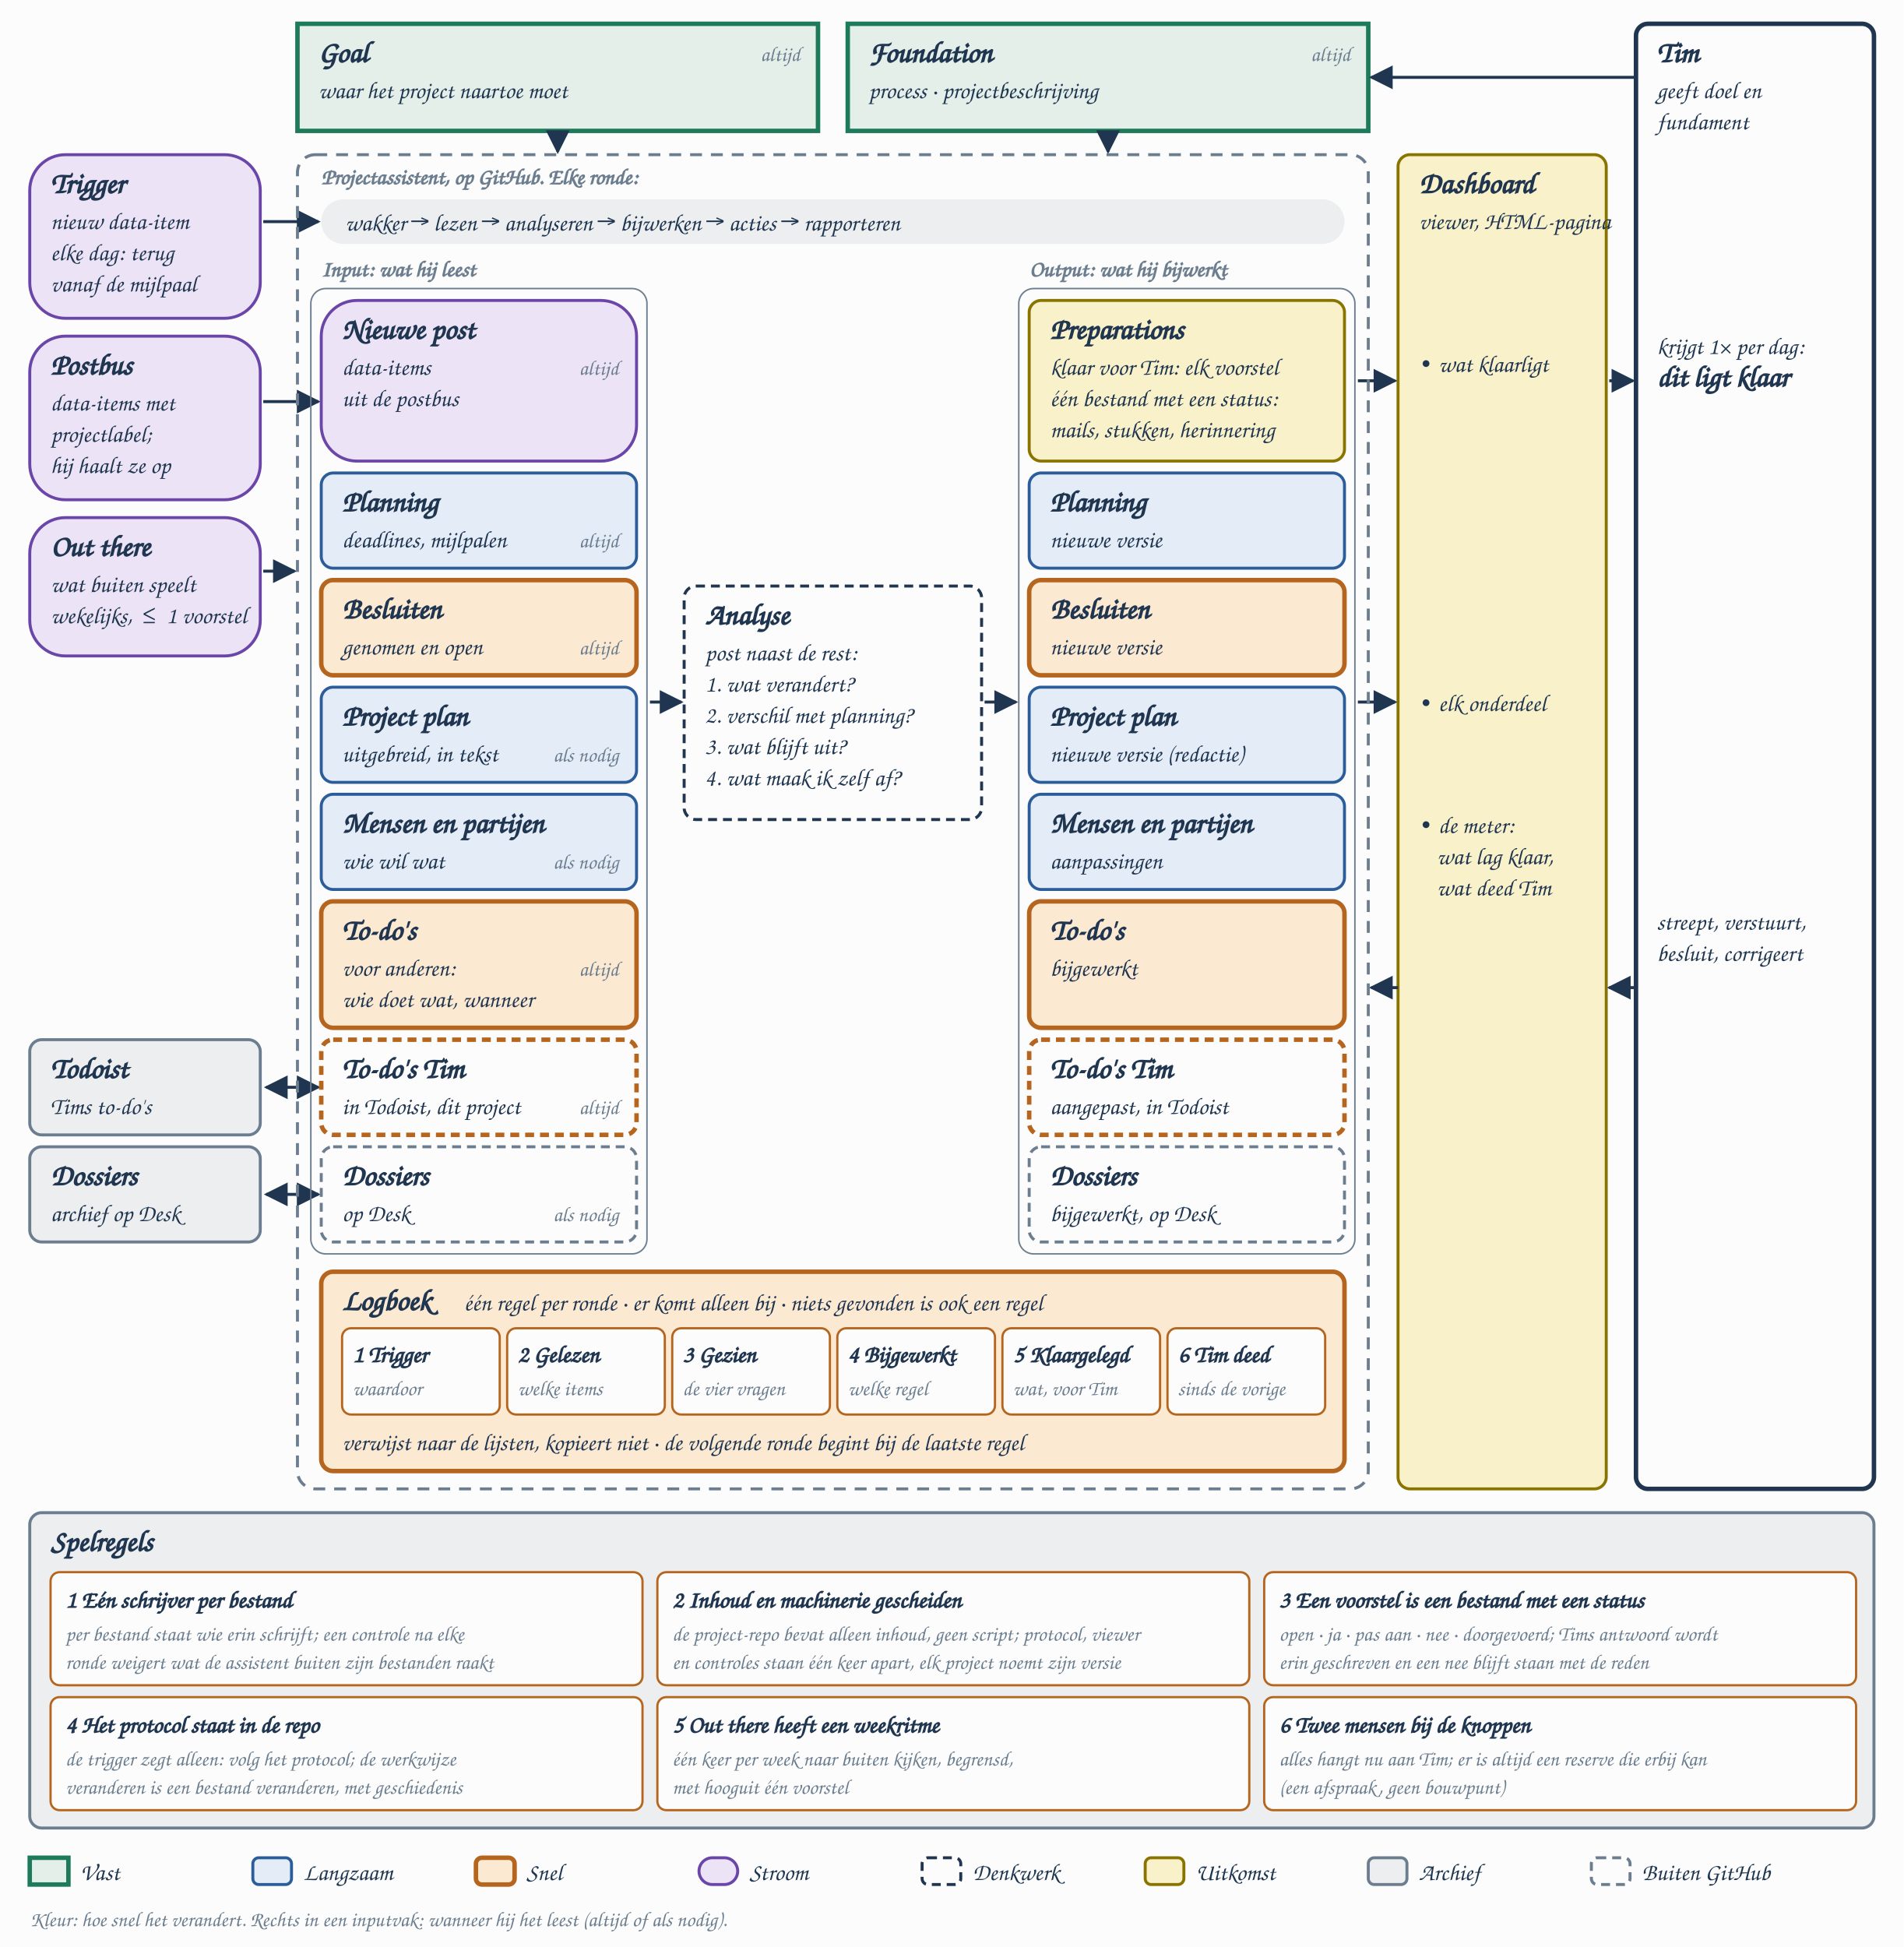
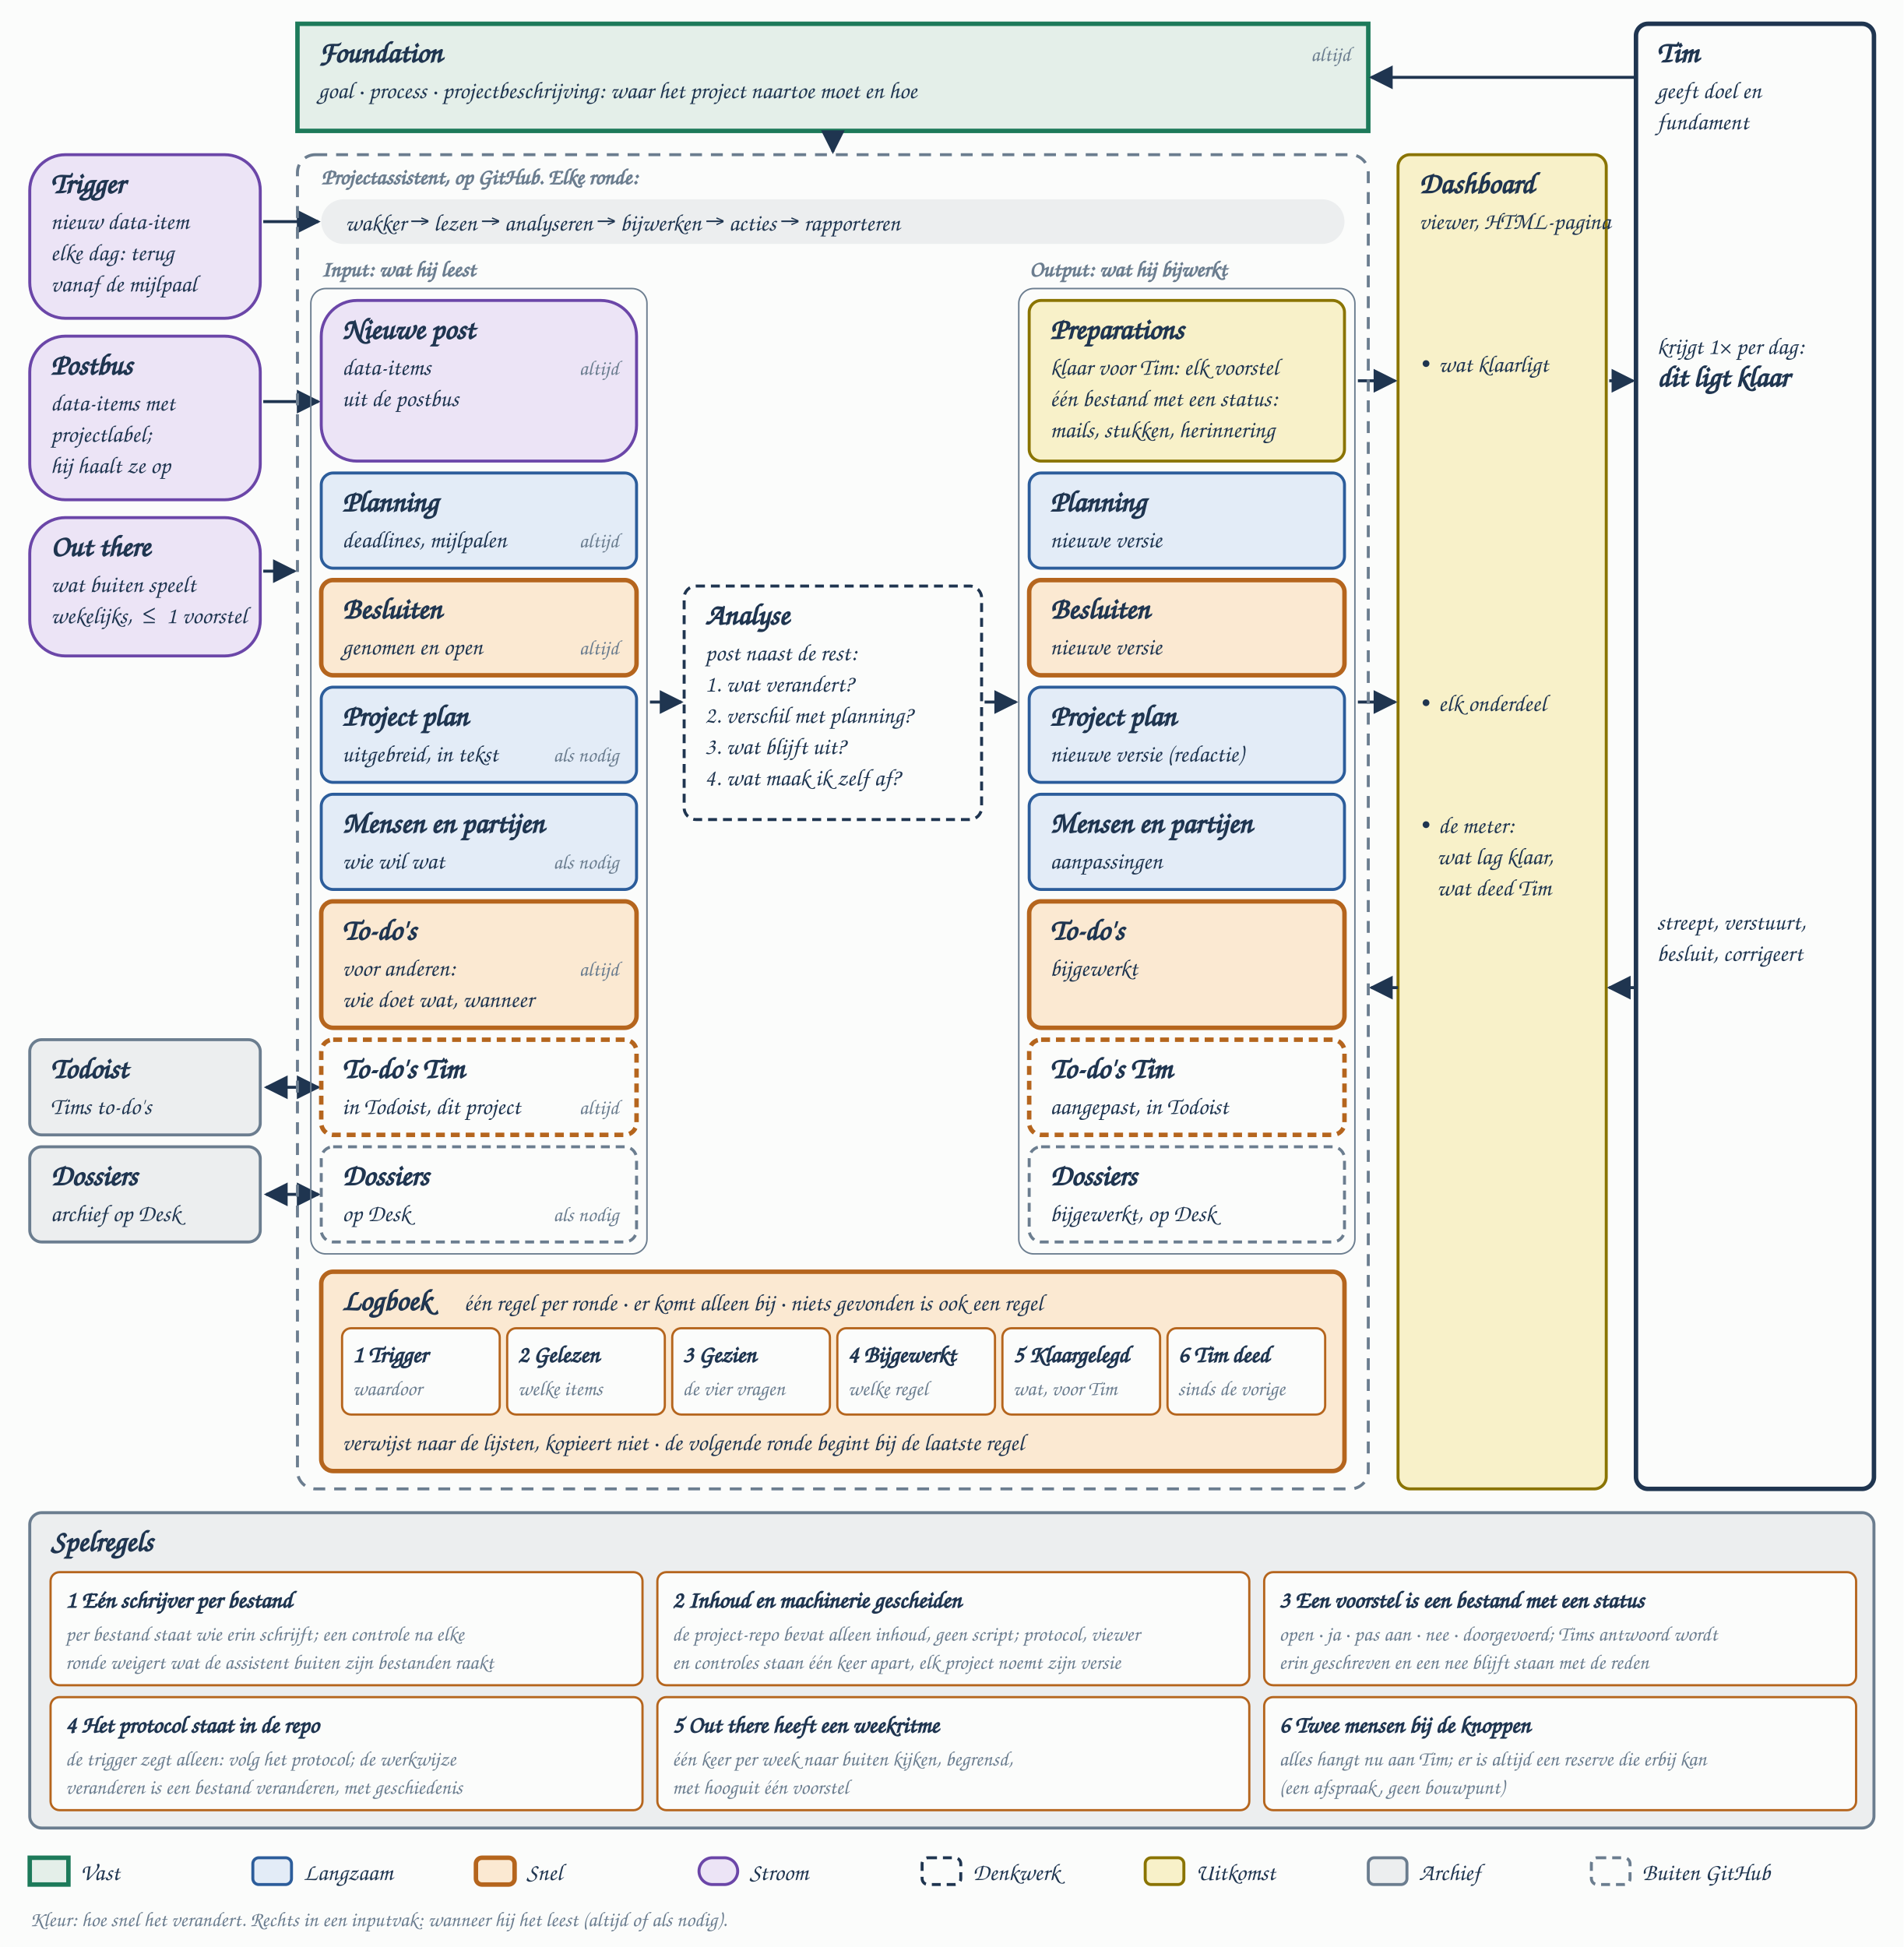
<svg xmlns="http://www.w3.org/2000/svg" width="1280" height="1309" viewBox="0 0 1280 1309" role="img" aria-label="Containertekening van de projectassistent">
  <style>text{fill:#1f3550;font-family:"Kalam","Comic Sans MS","Chalkboard SE",cursive}
.lbl{font-weight:700;font-size:20px}.sm{font-size:16px}.xs{font-size:14px;fill:#6b7d8f}
.clbl{font-size:15px;font-weight:700;fill:#6b7d8f}
.vak{font-size:16px;font-weight:700}
.cel{fill:#fbfcfb;stroke:#b5651d;stroke-width:1.5}
.b{stroke-width:2}
.vast{fill:#e4efe9;stroke:#1d7a5a;stroke-width:3}
.slow{fill:#e3ecf7;stroke:#2c5d9b}
.fast{fill:#fbe9d2;stroke:#b5651d;stroke-width:3}
.flow{fill:#ece4f6;stroke:#6b46a8}
.think{fill:#fbfcfb;stroke:#1f3550;stroke-dasharray:6 4}
.out{fill:#f8f1c9;stroke:#8a7400}
.arch{fill:#eceeef;stroke:#6b7d8f}
.ext{fill:none;stroke-dasharray:6 4}
.tim{fill:#fbfcfb;stroke:#1f3550;stroke-width:3}
.loop{fill:#eceeef}
.group{fill:none;stroke:#6b7d8f;stroke-width:1}
.container{fill:none;stroke:#6b7d8f;stroke-width:2;stroke-dasharray:8 6}
.arrow{stroke:#1f3550;stroke-width:2;fill:none;marker-end:url(#pijl)}.both{marker-start:url(#pijl)}.tip{fill:#1f3550}</style>
  <rect width="1280" height="1309" fill="#fbfcfb" />
  <defs>
    <marker id="pijl" viewBox="0 0 10 10" refX="9" refY="5" markerWidth="8" markerHeight="8" orient="auto-start-reverse">
      <path d="M0,0 L10,5 L0,10 z" class="tip" />
    </marker>
  </defs>
-   <rect class="b vast" x="200" y="16" width="350" height="72" rx="0" />
-   <text class="lbl" x="214" y="42">Goal</text>
-   <text class="sm" x="214" y="66">waar het project naartoe moet</text>
-   <text class="xs" text-anchor="end" x="538" y="41">altijd</text>
-   <rect class="b vast" x="570" y="16" width="350" height="72" rx="0" />
-   <text class="lbl" x="584" y="42">Foundation</text>
-   <text class="sm" x="584" y="66">process · projectbeschrijving</text>
+   <rect class="b vast" x="200" y="16" width="720" height="72" rx="0" />
+   <text class="lbl" x="214" y="42">Foundation</text>
+   <text class="sm" x="214" y="66">goal · process · projectbeschrijving: waar het project naartoe moet en hoe</text>
  <text class="xs" text-anchor="end" x="908" y="41">altijd</text>
-   <path class="arrow" d="M375,88 L375,102" />
-   <path class="arrow" d="M745,88 L745,102" />
+   <path class="arrow" d="M560,88 L560,102" />
  <rect class="b out" x="940" y="104" width="140" height="897" rx="8" />
  <text class="lbl" x="954" y="130">Dashboard</text>
  <text class="sm" x="954" y="154">viewer, HTML-pagina</text>
  <text class="sm" x="954" y="250">• wat klaarligt</text>
  <text class="sm" x="954" y="478">• elk onderdeel</text>
  <text class="sm" x="954" y="560">• de meter:</text>
  <text class="sm" x="966" y="581">wat lag klaar,</text>
  <text class="sm" x="966" y="602">wat deed Tim</text>
  <path class="arrow" d="M913,256 L938,256" />
  <path class="arrow" d="M913,472 L938,472" />
  <rect class="b tim" x="1100" y="16" width="160" height="985" rx="8" />
  <text class="lbl" x="1114" y="42">Tim</text>
  <text class="sm" x="1114" y="66">geeft doel en</text>
  <text class="sm" x="1114" y="87">fundament</text>
  <path class="arrow" d="M1100,52 L922,52" />
  <text class="sm" x="1114" y="238">krijgt 1× per dag:</text>
  <text class="lbl" x="1114" y="260">dit ligt klaar</text>
  <path class="arrow" d="M1082,256 L1098,256" />
  <text class="sm" x="1114" y="625">streept, verstuurt,</text>
  <text class="sm" x="1114" y="646">besluit, corrigeert</text>
  <path class="arrow" d="M1100,664 L1082,664" />
  <path class="arrow" d="M940,664 L922,664" />
  <rect class="b flow" x="20" y="104" width="155" height="110" rx="24" />
  <text class="lbl" x="34" y="130">Trigger</text>
  <text class="sm" x="34" y="154">nieuw data-item</text>
  <text class="sm" x="34" y="175">elke dag: terug</text>
  <text class="sm" x="34" y="196">vanaf de mijlpaal</text>
  <path class="arrow" d="M177,149 L214,149" />
  <rect class="b flow" x="20" y="226" width="155" height="110" rx="24" />
  <text class="lbl" x="34" y="252">Postbus</text>
  <text class="sm" x="34" y="276">data-items met</text>
  <text class="sm" x="34" y="297">projectlabel;</text>
  <text class="sm" x="34" y="318">hij haalt ze op</text>
  <path class="arrow" d="M177,270 L214,270" />
  <rect class="b flow" x="20" y="348" width="155" height="93" rx="24" />
  <text class="lbl" x="34" y="374">Out there</text>
  <text class="sm" x="34" y="398">wat buiten speelt</text>
  <text class="sm" x="34" y="419">wekelijks, ≤ 1 voorstel</text>
  <path class="arrow" d="M177,384 L198,384" />
  <rect class="b arch" x="20" y="699" width="155" height="64" rx="8" />
  <text class="lbl" x="34" y="725">Todoist</text>
  <text class="sm" x="34" y="749">Tims to-do's</text>
  <path class="arrow both" d="M179,731 L214,731" />
  <rect class="b arch" x="20" y="771" width="155" height="64" rx="8" />
  <text class="lbl" x="34" y="797">Dossiers</text>
  <text class="sm" x="34" y="821">archief op Desk</text>
  <path class="arrow both" d="M179,803 L214,803" />
  <rect class="container" x="200" y="104" width="720" height="897" rx="12" />
  <text class="clbl" x="216" y="124">Projectassistent, op GitHub. Elke ronde:</text>
  <rect class="loop" x="216" y="134" width="688" height="30" rx="15" />
  <text class="sm" x="232" y="155">wakker → lezen → analyseren → bijwerken → acties → rapporteren</text>
  <text class="clbl" x="216" y="186">Input: wat hij leest</text>
  <text class="clbl" x="692" y="186">Output: wat hij bijwerkt</text>
  <rect class="group" x="209" y="194" width="226" height="649" rx="10" />
  <rect class="group" x="685" y="194" width="226" height="649" rx="10" />
  <rect class="b slow" x="216" y="318" width="212" height="64" rx="8" />
  <text class="lbl" x="230" y="344">Planning</text>
  <text class="sm" x="230" y="368">deadlines, mijlpalen</text>
  <text class="xs" text-anchor="end" x="416" y="368">altijd</text>
  <rect class="b slow" x="692" y="318" width="212" height="64" rx="8" />
  <text class="lbl" x="706" y="344">Planning</text>
  <text class="sm" x="706" y="368">nieuwe versie</text>
  <rect class="b fast" x="216" y="390" width="212" height="64" rx="8" />
  <text class="lbl" x="230" y="416">Besluiten</text>
  <text class="sm" x="230" y="440">genomen en open</text>
  <text class="xs" text-anchor="end" x="416" y="440">altijd</text>
  <rect class="b fast" x="692" y="390" width="212" height="64" rx="8" />
  <text class="lbl" x="706" y="416">Besluiten</text>
  <text class="sm" x="706" y="440">nieuwe versie</text>
  <rect class="b slow" x="216" y="462" width="212" height="64" rx="8" />
  <text class="lbl" x="230" y="488">Project plan</text>
  <text class="sm" x="230" y="512">uitgebreid, in tekst</text>
  <text class="xs" text-anchor="end" x="416" y="512">als nodig</text>
  <rect class="b slow" x="692" y="462" width="212" height="64" rx="8" />
  <text class="lbl" x="706" y="488">Project plan</text>
  <text class="sm" x="706" y="512">nieuwe versie (redactie)</text>
  <rect class="b slow" x="216" y="534" width="212" height="64" rx="8" />
  <text class="lbl" x="230" y="560">Mensen en partijen</text>
  <text class="sm" x="230" y="584">wie wil wat</text>
  <text class="xs" text-anchor="end" x="416" y="584">als nodig</text>
  <rect class="b slow" x="692" y="534" width="212" height="64" rx="8" />
  <text class="lbl" x="706" y="560">Mensen en partijen</text>
  <text class="sm" x="706" y="584">aanpassingen</text>
  <rect class="b fast" x="216" y="606" width="212" height="85" rx="8" />
  <text class="lbl" x="230" y="632">To-do's</text>
  <text class="sm" x="230" y="656">voor anderen:</text>
  <text class="sm" x="230" y="677">wie doet wat, wanneer</text>
  <text class="xs" text-anchor="end" x="416" y="656">altijd</text>
  <rect class="b fast" x="692" y="606" width="212" height="85" rx="8" />
  <text class="lbl" x="706" y="632">To-do's</text>
  <text class="sm" x="706" y="656">bijgewerkt</text>
  <rect class="b fast ext" x="216" y="699" width="212" height="64" rx="8" />
  <text class="lbl" x="230" y="725">To-do's Tim</text>
  <text class="sm" x="230" y="749">in Todoist, dit project</text>
  <text class="xs" text-anchor="end" x="416" y="749">altijd</text>
  <rect class="b fast ext" x="692" y="699" width="212" height="64" rx="8" />
  <text class="lbl" x="706" y="725">To-do's Tim</text>
  <text class="sm" x="706" y="749">aangepast, in Todoist</text>
  <rect class="b arch ext" x="216" y="771" width="212" height="64" rx="8" />
  <text class="lbl" x="230" y="797">Dossiers</text>
  <text class="sm" x="230" y="821">op Desk</text>
  <text class="xs" text-anchor="end" x="416" y="821">als nodig</text>
  <rect class="b arch ext" x="692" y="771" width="212" height="64" rx="8" />
  <text class="lbl" x="706" y="797">Dossiers</text>
  <text class="sm" x="706" y="821">bijgewerkt, op Desk</text>
  <rect class="b flow" x="216" y="202" width="212" height="108" rx="24" />
  <text class="lbl" x="230" y="228">Nieuwe post</text>
  <text class="sm" x="230" y="252">data-items</text>
  <text class="sm" x="230" y="273">uit de postbus</text>
  <text class="xs" text-anchor="end" x="416" y="252">altijd</text>
  <rect class="b out" x="692" y="202" width="212" height="108" rx="8" />
  <text class="lbl" x="706" y="228">Preparations</text>
  <text class="sm" x="706" y="252">klaar voor Tim: elk voorstel</text>
  <text class="sm" x="706" y="273">één bestand met een status:</text>
  <text class="sm" x="706" y="294">mails, stukken, herinnering</text>
  <rect class="b think" x="460" y="394" width="200" height="157" rx="8" />
  <text class="lbl" x="474" y="420">Analyse</text>
  <text class="sm" x="474" y="444">post naast de rest:</text>
  <text class="sm" x="474" y="465">1. wat verandert?</text>
  <text class="sm" x="474" y="486">2. verschil met planning?</text>
  <text class="sm" x="474" y="507">3. wat blijft uit?</text>
  <text class="sm" x="474" y="528">4. wat maak ik zelf af?</text>
  <path class="arrow" d="M437,472 L458,472" />
  <path class="arrow" d="M662,472 L683,472" />
  <rect class="b fast" x="216" y="855" width="688" height="134" rx="8" />
  <text class="lbl" x="230" y="881">Logboek</text>
  <text class="sm" x="312" y="881">één regel per ronde · er komt alleen bij · niets gevonden is ook een regel</text>
  <rect class="cel" x="230" y="893" width="106" height="58" rx="6" />
  <text class="vak" x="237" y="916">1 Trigger</text>
  <text class="xs" x="237" y="938">waardoor</text>
  <rect class="cel" x="341" y="893" width="106" height="58" rx="6" />
  <text class="vak" x="348" y="916">2 Gelezen</text>
  <text class="xs" x="348" y="938">welke items</text>
  <rect class="cel" x="452" y="893" width="106" height="58" rx="6" />
  <text class="vak" x="459" y="916">3 Gezien</text>
  <text class="xs" x="459" y="938">de vier vragen</text>
  <rect class="cel" x="563" y="893" width="106" height="58" rx="6" />
  <text class="vak" x="570" y="916">4 Bijgewerkt</text>
  <text class="xs" x="570" y="938">welke regel</text>
  <rect class="cel" x="674" y="893" width="106" height="58" rx="6" />
  <text class="vak" x="681" y="916">5 Klaargelegd</text>
  <text class="xs" x="681" y="938">wat, voor Tim</text>
  <rect class="cel" x="785" y="893" width="106" height="58" rx="6" />
  <text class="vak" x="792" y="916">6 Tim deed</text>
  <text class="xs" x="792" y="938">sinds de vorige</text>
  <text class="sm" x="230" y="975">verwijst naar de lijsten, kopieert niet · de volgende ronde begint bij de laatste regel</text>
  <rect class="b arch" x="20" y="1017" width="1240" height="212" rx="8" />
  <text class="lbl" x="34" y="1043">Spelregels</text>
  <rect class="cel" x="34" y="1057" width="398" height="76" rx="6" />
  <text class="vak" x="44" y="1081">1 Eén schrijver per bestand</text>
  <text class="xs" x="44" y="1103">per bestand staat wie erin schrijft; een controle na elke</text>
  <text class="xs" x="44" y="1122">ronde weigert wat de assistent buiten zijn bestanden raakt</text>
  <rect class="cel" x="442" y="1057" width="398" height="76" rx="6" />
  <text class="vak" x="452" y="1081">2 Inhoud en machinerie gescheiden</text>
  <text class="xs" x="452" y="1103">de project-repo bevat alleen inhoud, geen script; protocol, viewer</text>
  <text class="xs" x="452" y="1122">en controles staan één keer apart, elk project noemt zijn versie</text>
  <rect class="cel" x="850" y="1057" width="398" height="76" rx="6" />
  <text class="vak" x="860" y="1081">3 Een voorstel is een bestand met een status</text>
  <text class="xs" x="860" y="1103">open · ja · pas aan · nee · doorgevoerd; Tims antwoord wordt</text>
  <text class="xs" x="860" y="1122">erin geschreven en een nee blijft staan met de reden</text>
  <rect class="cel" x="34" y="1141" width="398" height="76" rx="6" />
  <text class="vak" x="44" y="1165">4 Het protocol staat in de repo</text>
  <text class="xs" x="44" y="1187">de trigger zegt alleen: volg het protocol; de werkwijze</text>
  <text class="xs" x="44" y="1206">veranderen is een bestand veranderen, met geschiedenis</text>
  <rect class="cel" x="442" y="1141" width="398" height="76" rx="6" />
  <text class="vak" x="452" y="1165">5 Out there heeft een weekritme</text>
  <text class="xs" x="452" y="1187">één keer per week naar buiten kijken, begrensd,</text>
  <text class="xs" x="452" y="1206">met hooguit één voorstel</text>
  <rect class="cel" x="850" y="1141" width="398" height="76" rx="6" />
  <text class="vak" x="860" y="1165">6 Twee mensen bij de knoppen</text>
  <text class="xs" x="860" y="1187">alles hangt nu aan Tim; er is altijd een reserve die erbij kan</text>
  <text class="xs" x="860" y="1206">(een afspraak, geen bouwpunt)</text>
  <rect class="b vast" x="20" y="1249" width="26" height="18" rx="0" />
  <text class="sm" x="54" y="1264">Vast</text>
  <rect class="b slow" x="170" y="1249" width="26" height="18" rx="4" />
  <text class="sm" x="204" y="1264">Langzaam</text>
  <rect class="b fast" x="320" y="1249" width="26" height="18" rx="4" />
  <text class="sm" x="354" y="1264">Snel</text>
  <rect class="b flow" x="470" y="1249" width="26" height="18" rx="9" />
  <text class="sm" x="504" y="1264">Stroom</text>
  <rect class="b think" x="620" y="1249" width="26" height="18" rx="4" />
  <text class="sm" x="654" y="1264">Denkwerk</text>
  <rect class="b out" x="770" y="1249" width="26" height="18" rx="4" />
  <text class="sm" x="804" y="1264">Uitkomst</text>
  <rect class="b arch" x="920" y="1249" width="26" height="18" rx="4" />
  <text class="sm" x="954" y="1264">Archief</text>
  <rect class="b arch ext" x="1070" y="1249" width="26" height="18" rx="4" />
  <text class="sm" x="1104" y="1264">Buiten GitHub</text>
  <text class="xs" x="20" y="1295">Kleur: hoe snel het verandert. Rechts in een inputvak: wanneer hij het leest (altijd of als nodig).</text>
</svg>
